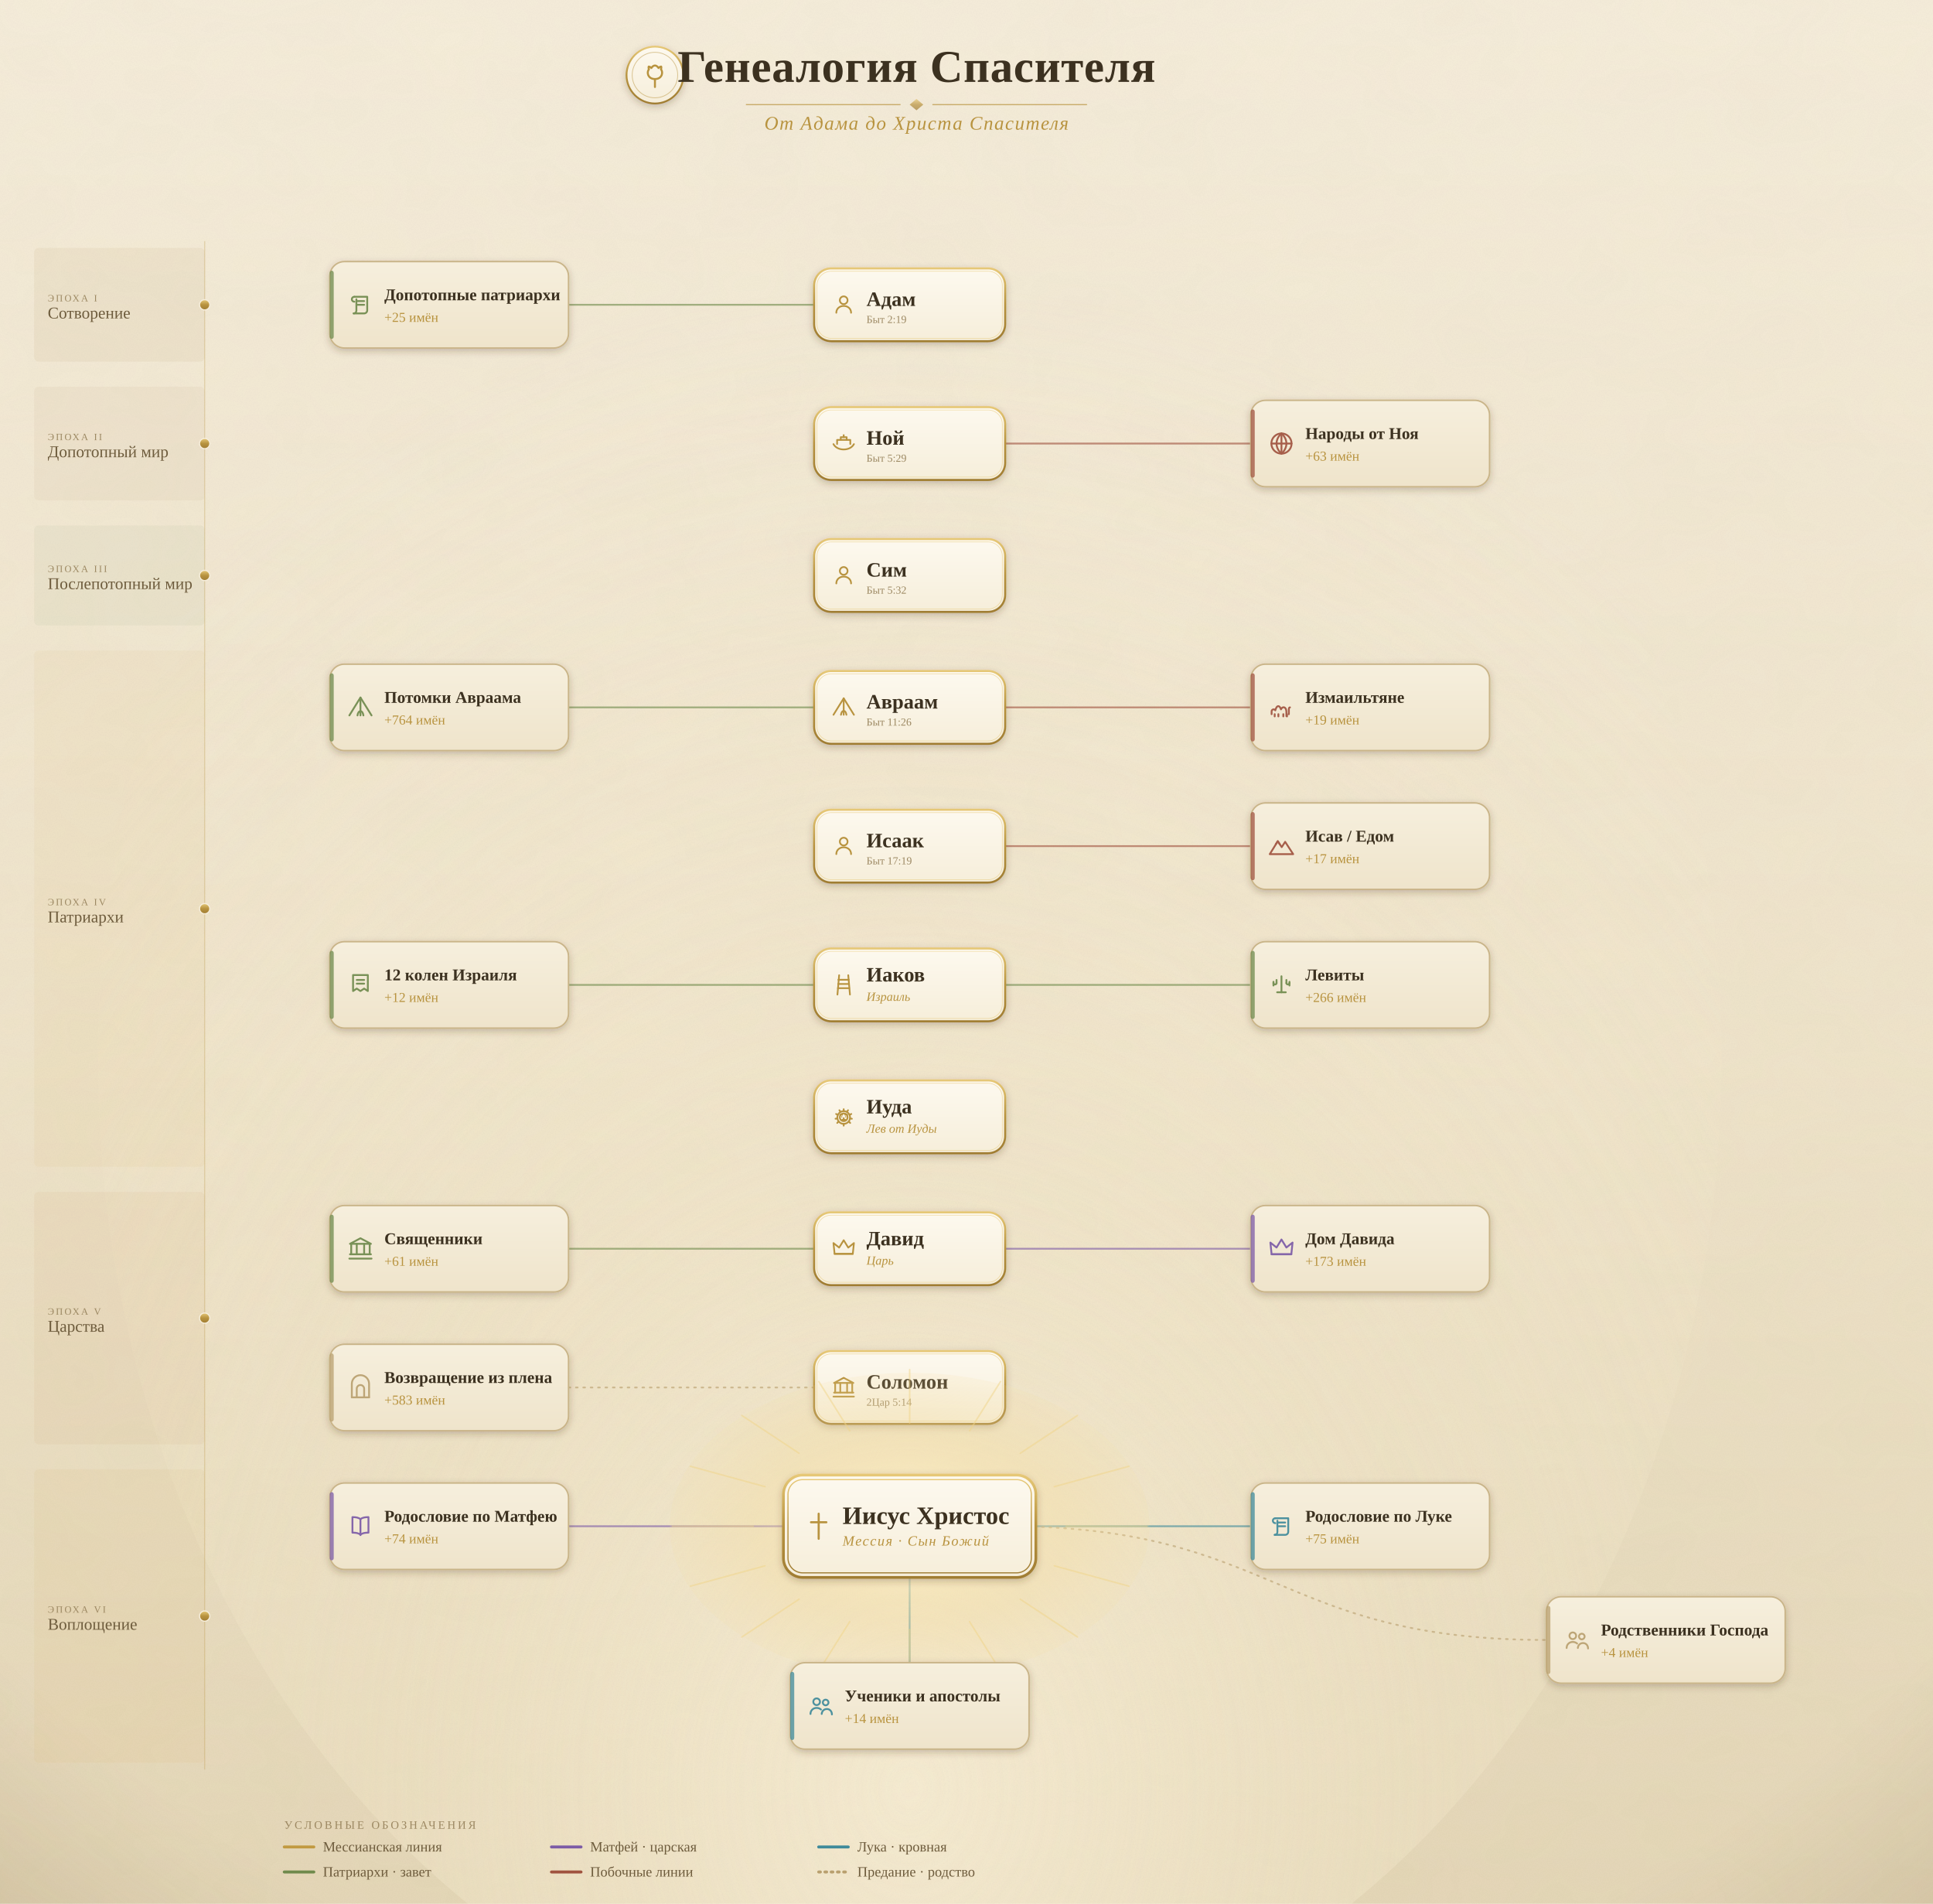
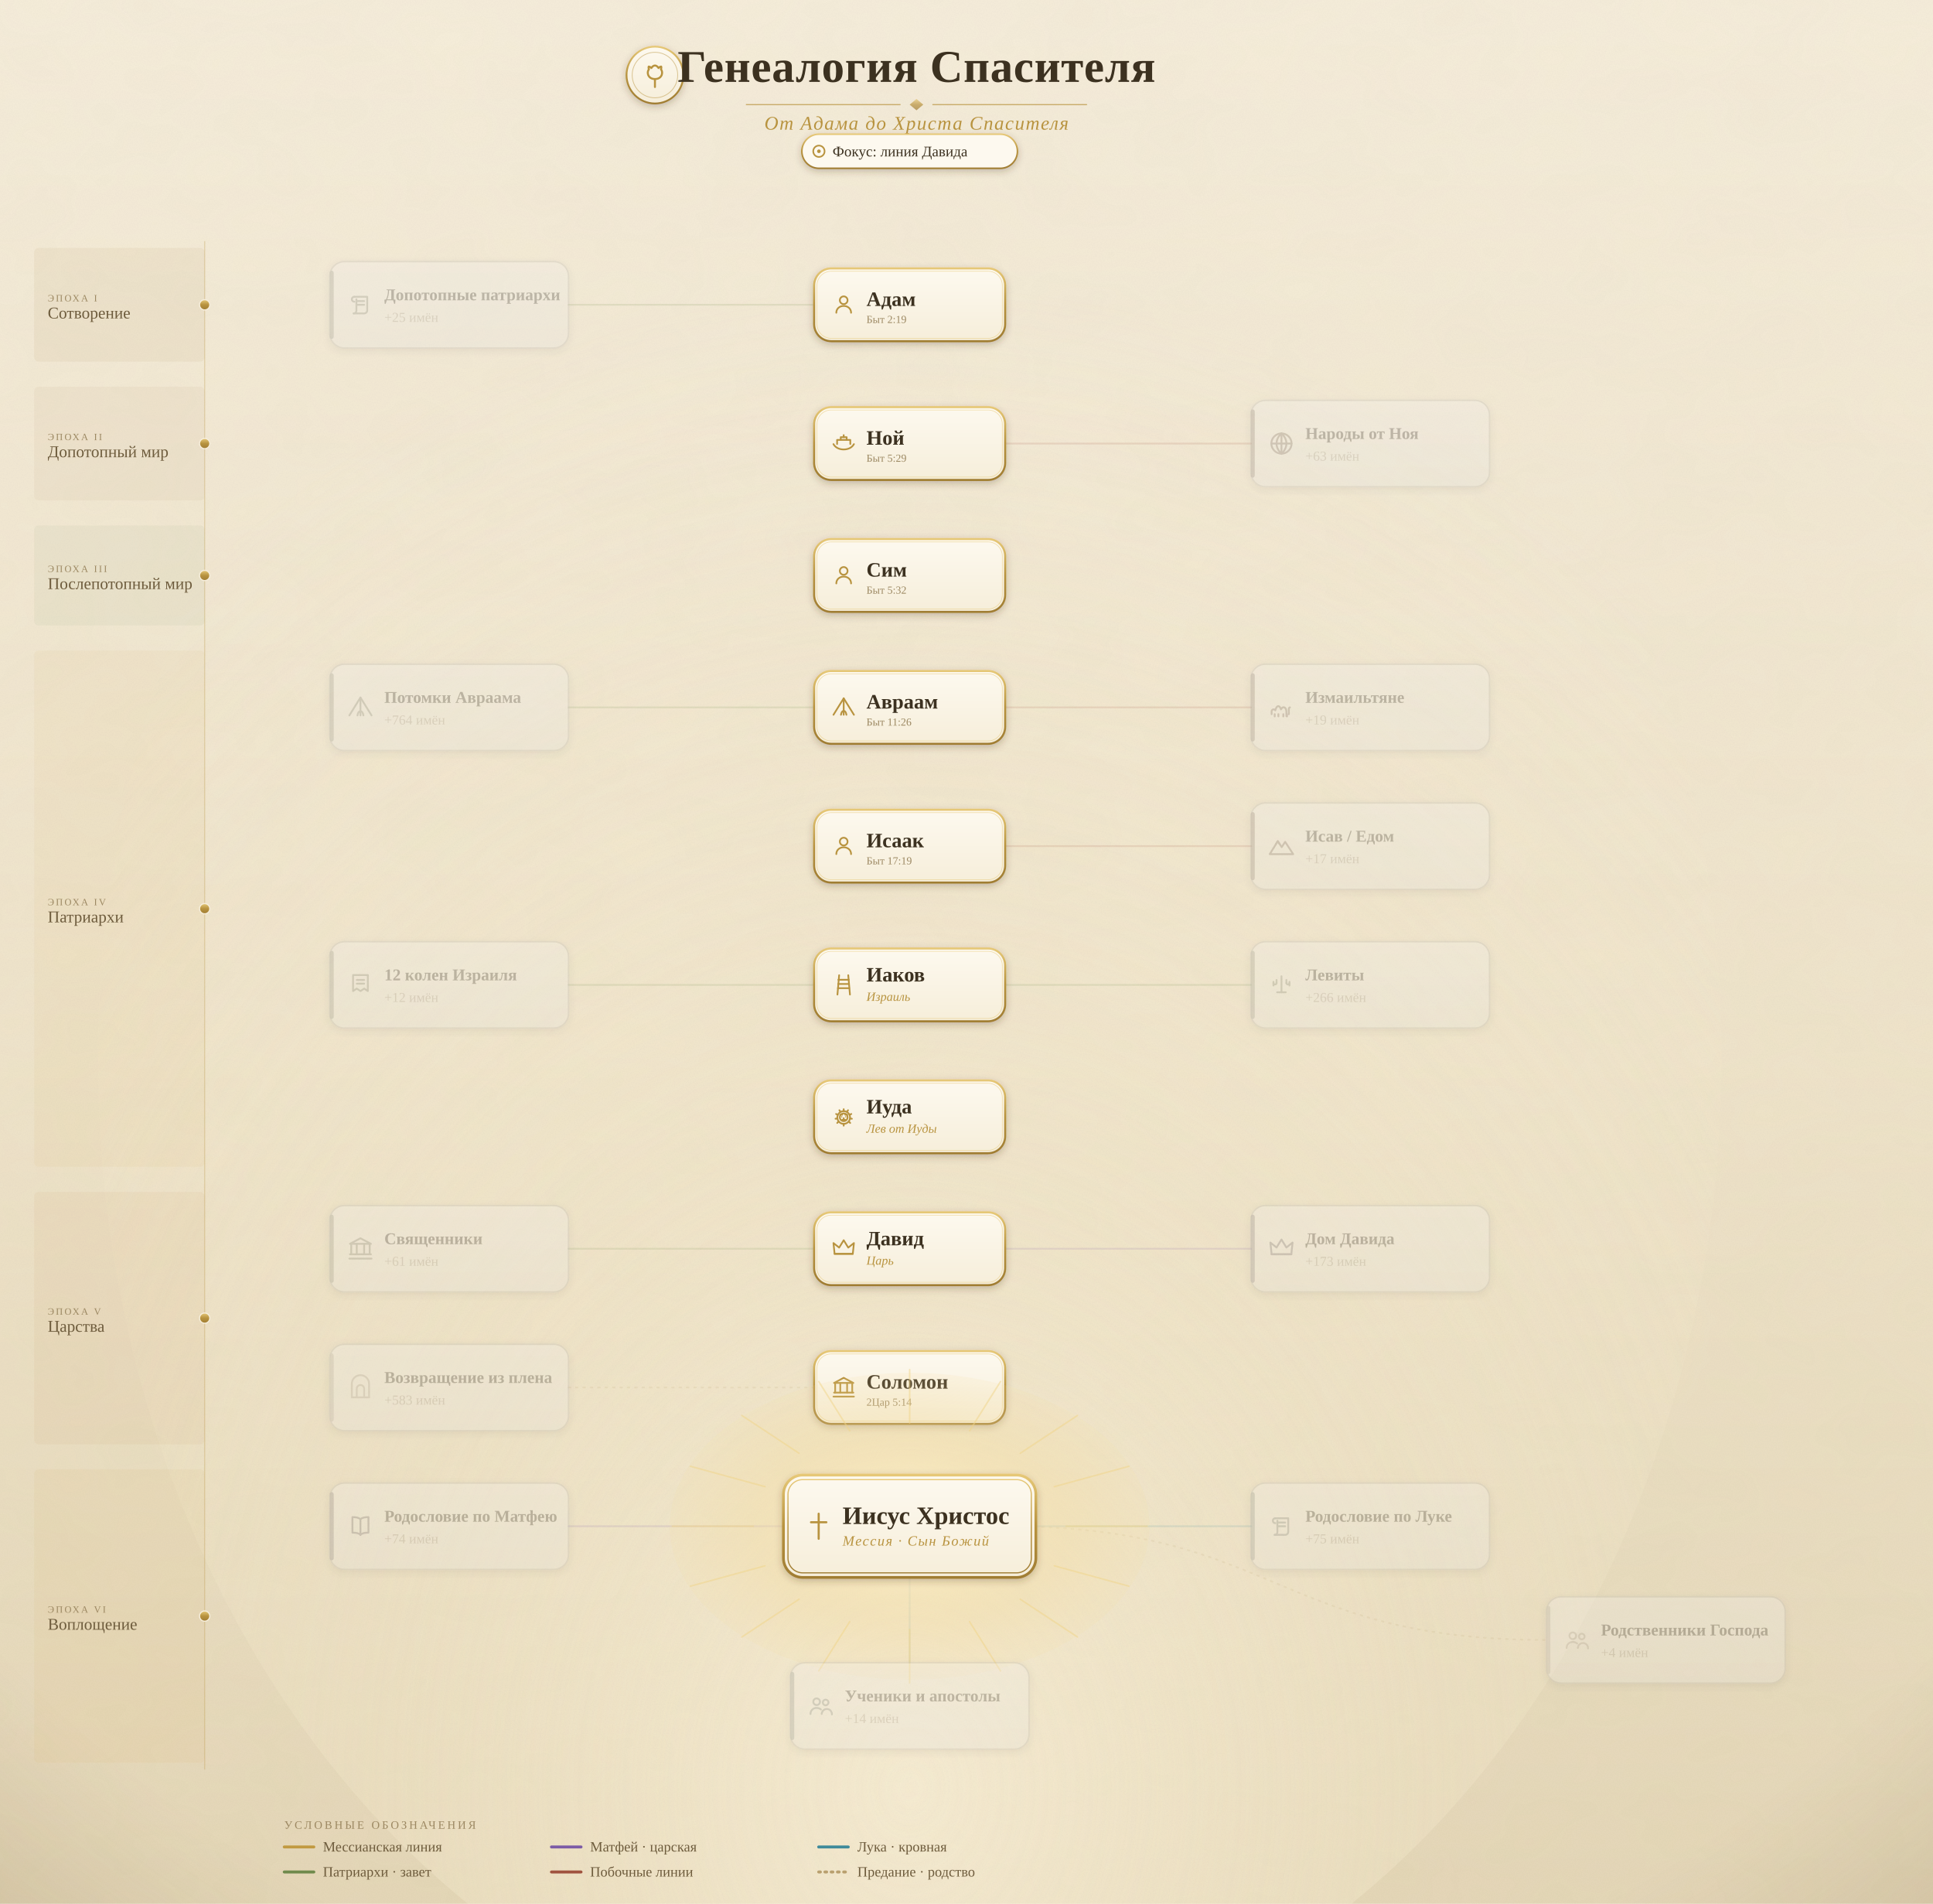
<svg xmlns="http://www.w3.org/2000/svg" viewBox="-800.0 -230.0 1700.0 1674.0" width="1700" height="1674" font-family="Georgia, 'Times New Roman', serif" role="img" aria-label="Генеалогия Спасителя — обзорная генеалогическая схема">
  <defs>
    <radialGradient id="glow" cx="50%" cy="86%" r="75%">
      <stop offset="0%" stop-color="#fff6df" stop-opacity="0.9" />
      <stop offset="42%" stop-color="#f7eccf" stop-opacity="0.45" />
      <stop offset="100%" stop-color="#f7eccf" stop-opacity="0" />
    </radialGradient>
    <linearGradient id="paperGrad" x1="0" y1="0" x2="0" y2="1">
      <stop offset="0%" stop-color="#f6eedb" />
      <stop offset="55%" stop-color="#f0e5cb" />
      <stop offset="100%" stop-color="#e6d8b8" />
    </linearGradient>
    <radialGradient id="vignette" cx="50%" cy="42%" r="78%">
      <stop offset="0%" stop-color="#6a5230" stop-opacity="0" />
      <stop offset="86%" stop-color="#6a5230" stop-opacity="0" />
      <stop offset="100%" stop-color="#6a5230" stop-opacity="0.13" />
    </radialGradient>
    <linearGradient id="goldGrad" x1="0" y1="0" x2="0" y2="1">
      <stop offset="0%" stop-color="#e6c877" />
      <stop offset="50%" stop-color="#b8933f" />
      <stop offset="100%" stop-color="#a07d33" />
    </linearGradient>
    <linearGradient id="cardGrad" x1="0" y1="0" x2="0" y2="1">
      <stop offset="0%" stop-color="#fdf9ef" />
      <stop offset="100%" stop-color="#f6eeda" />
    </linearGradient>
    <linearGradient id="megaGrad" x1="0" y1="0" x2="0" y2="1">
      <stop offset="0%" stop-color="#f6efdd" />
      <stop offset="100%" stop-color="#efe4cb" />
    </linearGradient>
    <radialGradient id="christBurst" cx="50%" cy="50%" r="60%">
      <stop offset="0%" stop-color="#fff3d0" stop-opacity="0.95" />
      <stop offset="55%" stop-color="#f4dc9e" stop-opacity="0.35" />
      <stop offset="100%" stop-color="#f4dc9e" stop-opacity="0" />
    </radialGradient>
    <filter id="paperTex" x="-5%" y="-5%" width="110%" height="110%">
      <feTurbulence type="fractalNoise" baseFrequency="0.011 0.017" numOctaves="3" seed="7" stitchTiles="stitch" result="mot" />
      <feColorMatrix in="mot" type="matrix" values="0 0 0 0 0.42  0 0 0 0 0.32  0 0 0 0 0.15  0 0 0 0.06 0" />
    </filter>
    <filter id="grain" x="0" y="0" width="100%" height="100%">
      <feTurbulence type="fractalNoise" baseFrequency="0.9" numOctaves="2" seed="11" stitchTiles="stitch" result="g" />
      <feColorMatrix in="g" type="matrix" values="0 0 0 0 0  0 0 0 0 0  0 0 0 0 0  0 0 0 0.035 0" />
    </filter>
    <filter id="cardShadow" x="-30%" y="-30%" width="160%" height="180%">
      <feDropShadow dx="0" dy="2.2" stdDeviation="3.4" flood-color="#4a3616" flood-opacity="0.26" />
    </filter>
    <filter id="goldSoft" x="-60%" y="-60%" width="220%" height="220%">
      <feGaussianBlur stdDeviation="3.2" />
    </filter>
    <filter id="desat">
      <feColorMatrix type="saturate" values="0.15" />
    </filter>
    <symbol id="ic-person" viewBox="0 0 24 24" fill="none" stroke="currentColor" stroke-width="1.5" stroke-linecap="round" stroke-linejoin="round">
      <circle cx="12" cy="8" r="3.4" />
      <path d="M5.5 19c0-3.6 2.9-6 6.5-6s6.5 2.4 6.5 6" />
    </symbol>
    <symbol id="ic-people" viewBox="0 0 24 24" fill="none" stroke="currentColor" stroke-width="1.5" stroke-linecap="round" stroke-linejoin="round">
      <circle cx="8.5" cy="8.6" r="2.7" />
      <circle cx="15.8" cy="9.2" r="2.3" />
      <path d="M3.5 18.5c0-2.9 2.2-4.9 5-4.9 1.4 0 2.6.5 3.5 1.3" />
      <path d="M12.6 18.5c.2-2.4 2-4 4.2-4 2.3 0 4.1 1.8 4.1 4.4" />
    </symbol>
    <symbol id="ic-ark" viewBox="0 0 24 24" fill="none" stroke="currentColor" stroke-width="1.5" stroke-linecap="round" stroke-linejoin="round">
      <path d="M3 12.5c1.6 3 5 4.7 9 4.7s7.4-1.7 9-4.7" />
      <path d="M6.2 12.4V8.8h11.6v3.6" />
      <path d="M9.4 8.8V6.4h5.2v2.4" />
      <path d="M12 6.4V4.6" />
    </symbol>
    <symbol id="ic-tent" viewBox="0 0 24 24" fill="none" stroke="currentColor" stroke-width="1.5" stroke-linecap="round" stroke-linejoin="round">
      <path d="M3 18.5 12 4l9 14.5" />
      <path d="M12 4v14.5" />
      <path d="M9.6 18.5c.3-2 1.1-3.4 2.4-3.4s2.1 1.4 2.4 3.4" />
    </symbol>
    <symbol id="ic-ladder" viewBox="0 0 24 24" fill="none" stroke="currentColor" stroke-width="1.5" stroke-linecap="round" stroke-linejoin="round">
      <path d="M8 3.5 6.5 20.5M16 3.5 17.5 20.5" />
      <path d="M7.3 7.5h9.1M7.1 11.2h9.5M6.9 14.9h9.9" />
    </symbol>
    <symbol id="ic-lion" viewBox="0 0 24 24" fill="none" stroke="currentColor" stroke-width="1.5" stroke-linecap="round" stroke-linejoin="round">
      <circle cx="12" cy="12.6" r="5.6" />
      <path d="M12 7v-1.7M14.9 7.6l.9-1.4M9.1 7.6l-.9-1.4M17.2 10.2l1.5-.7M6.8 10.2l-1.5-.7M17.6 13.4l1.6.3M6.4 13.4l-1.6.3M16.6 16.2l1.1 1.2M7.4 16.2l-1.1 1.2M12 18.2v1.6" />
      <circle cx="12" cy="12.4" r="3.4" />
      <path d="M8.9 10.2c.5-.5 1.2-.5 1.7 0M13.4 10.2c.5-.5 1.2-.5 1.7 0" />
      <circle cx="10.3" cy="12" r=".55" fill="currentColor" stroke="none" />
      <circle cx="13.7" cy="12" r=".55" fill="currentColor" stroke="none" />
      <path d="M12 13.2v1M10.8 14.6c.7.6 1.7.6 2.4 0" />
    </symbol>
    <symbol id="ic-crown" viewBox="0 0 24 24" fill="none" stroke="currentColor" stroke-width="1.5" stroke-linecap="round" stroke-linejoin="round">
      <path d="M4 16.5 3 7l5 4 4-6.5 4 6.5 5-4-1 9.5z" />
      <path d="M4 16.5h16" />
    </symbol>
    <symbol id="ic-cross" viewBox="0 0 24 24" fill="none" stroke="currentColor" stroke-width="1.5" stroke-linecap="round" stroke-linejoin="round">
      <path d="M12 3.2v17.6M6.6 9.2h10.8" />
    </symbol>
    <symbol id="ic-tree" viewBox="0 0 24 24" fill="none" stroke="currentColor" stroke-width="1.5" stroke-linecap="round" stroke-linejoin="round">
      <path d="M12 21v-6" />
      <path d="M12 15c-3.6 0-5.4-2.3-5.4-4.8 0-1 .4-2 .9-2.6-.3-.6-.4-1.3-.2-2 .8.1 1.5.5 2 1.1.6-1 1.6-1.9 2.7-1.9s2.1.9 2.7 1.9c.5-.6 1.2-1 2-1.1.2.7.1 1.4-.2 2 .5.6.9 1.6.9 2.6C17.4 12.7 15.6 15 12 15z" />
    </symbol>
    <symbol id="ic-scroll" viewBox="0 0 24 24" fill="none" stroke="currentColor" stroke-width="1.5" stroke-linecap="round" stroke-linejoin="round">
      <path d="M7 5.5h10.5v11a2.5 2.5 0 0 1-2.5 2.5H6.5" />
      <path d="M9.5 9h5.5M9.5 12h5.5" />
      <path d="M7 5.5A2 2 0 0 0 5 7.5 2 2 0 0 0 7 9.5M6.5 19a2.2 2.2 0 0 0 2.2-2.2V7.5" />
    </symbol>
    <symbol id="ic-book" viewBox="0 0 24 24" fill="none" stroke="currentColor" stroke-width="1.5" stroke-linecap="round" stroke-linejoin="round">
      <path d="M12 6.2v13" />
      <path d="M12 6.2C10.4 5 8.4 4.6 5.5 4.6v12.6c2.9 0 4.9.4 6.5 1.6 1.6-1.2 3.6-1.6 6.5-1.6V4.6c-2.9 0-4.9.4-6.5 1.6z" />
    </symbol>
    <symbol id="ic-temple" viewBox="0 0 24 24" fill="none" stroke="currentColor" stroke-width="1.5" stroke-linecap="round" stroke-linejoin="round">
      <path d="M3.5 8 12 3.5 20.5 8z" />
      <path d="M4.5 8v8.5M9 8v8.5M15 8v8.5M19.5 8v8.5" />
      <path d="M3 20h18M3.5 16.5h17" />
    </symbol>
    <symbol id="ic-menorah" viewBox="0 0 24 24" fill="none" stroke="currentColor" stroke-width="1.5" stroke-linecap="round" stroke-linejoin="round">
      <path d="M12 5v13" />
      <path d="M8 8v2.5M16 8v2.5M5.5 9.5v3M18.5 9.5v3" />
      <path d="M8 10.5c0 1.5-2.5 1.5-2.5 0M16 10.5c0 1.5 2.5 1.5 2.5 0" />
      <path d="M8.5 18h7" />
    </symbol>
    <symbol id="ic-camel" viewBox="0 0 24 24" fill="none" stroke="currentColor" stroke-width="1.5" stroke-linecap="round" stroke-linejoin="round">
      <path d="M4 17.5v-2.3c0-.9.7-1.6 1.6-1.6.6 0 1.1.3 1.4.8.5-1.9 1.3-3.4 2.4-3.4 1 0 1.7 1.1 2.2 2.6.5-1 1.2-1.7 2.1-1.7 1.4 0 2.3 1.6 2.3 3.8v3.4" />
      <path d="M18 17.5v-4.2c0-.7.3-1.3.9-1.3" />
      <path d="M6.5 17.5v1.8M9.5 17.5v1.8M13.5 17.5v1.8M16.5 17.5v1.8" />
    </symbol>
    <symbol id="ic-mountain" viewBox="0 0 24 24" fill="none" stroke="currentColor" stroke-width="1.5" stroke-linecap="round" stroke-linejoin="round">
      <path d="M2.5 18.5 9 8l3.2 4.8L15 8.5l6.5 10z" />
      <path d="M7.4 10.4 9 8l1.6 2.4" />
    </symbol>
    <symbol id="ic-gate" viewBox="0 0 24 24" fill="none" stroke="currentColor" stroke-width="1.5" stroke-linecap="round" stroke-linejoin="round">
      <path d="M5 20V9a7 7 0 0 1 14 0v11" />
      <path d="M5 20h14" />
      <path d="M9 20v-7a3 3 0 0 1 6 0v7" />
    </symbol>
    <symbol id="ic-tribes" viewBox="0 0 24 24" fill="none" stroke="currentColor" stroke-width="1.5" stroke-linecap="round" stroke-linejoin="round">
      <path d="M6 4h12v13l-3-2-3 2-3-2-3 2z" />
      <path d="M9 8h6M9 11h6" />
    </symbol>
    <symbol id="ic-globe" viewBox="0 0 24 24" fill="none" stroke="currentColor" stroke-width="1.5" stroke-linecap="round" stroke-linejoin="round">
      <circle cx="12" cy="12" r="8.2" />
      <path d="M3.8 12h16.4M12 3.8v16.4" />
      <path d="M12 3.8c2.6 2.3 4 5.2 4 8.2s-1.4 5.9-4 8.2c-2.6-2.3-4-5.2-4-8.2s1.4-5.9 4-8.2z" />
    </symbol>
  </defs>
  <rect x="-800.0" y="-230.0" width="1700.0" height="1674.0" fill="url(#paperGrad)" />
  <rect x="-800.0" y="-230.0" width="1700.0" height="1674.0" filter="url(#paperTex)" opacity="0.5" />
  <ellipse cx="0.0" cy="700.3" rx="714.0" ry="886.2" fill="url(#glow)" opacity="0.7" />
  <rect x="-800.0" y="-230.0" width="1700.0" height="1674.0" fill="url(#vignette)" />
  <rect x="-800.0" y="-230.0" width="1700.0" height="1674.0" filter="url(#grain)" opacity="0.6" />
  <line x1="-620.0" y1="-18.0" x2="-620.0" y2="1326.0" stroke="#b8933f" stroke-width="1" opacity="0.28" />
  <rect x="-770.0" y="-12.0" width="150" height="100.0" fill="#8B6914" opacity="0.06" rx="4" />
  <circle cx="-620.0" cy="38.0" r="4.5" fill="url(#goldGrad)" stroke="#f6eedb" stroke-width="1" />
  <text x="-758.0" y="35.0" font-size="8.5" letter-spacing="1.5" fill="#9c8862">ЭПОХА I</text>
  <text x="-758.0" y="50.0" font-size="14.5" fill="#6e5c3d">Сотворение</text>
  <rect x="-770.0" y="110.0" width="150" height="100.0" fill="#A0734A" opacity="0.06" rx="4" />
  <circle cx="-620.0" cy="160.0" r="4.5" fill="url(#goldGrad)" stroke="#f6eedb" stroke-width="1" />
  <text x="-758.0" y="157.0" font-size="8.5" letter-spacing="1.5" fill="#9c8862">ЭПОХА II</text>
  <text x="-758.0" y="172.0" font-size="14.5" fill="#6e5c3d">Допотопный мир</text>
  <rect x="-770.0" y="232.0" width="150" height="88.0" fill="#6B8E4E" opacity="0.06" rx="4" />
  <circle cx="-620.0" cy="276.0" r="4.5" fill="url(#goldGrad)" stroke="#f6eedb" stroke-width="1" />
  <text x="-758.0" y="273.0" font-size="8.5" letter-spacing="1.5" fill="#9c8862">ЭПОХА III</text>
  <text x="-758.0" y="288.0" font-size="14.5" fill="#6e5c3d">Послепотопный мир</text>
  <rect x="-770.0" y="342.0" width="150" height="454.0" fill="#C4A04A" opacity="0.06" rx="4" />
  <circle cx="-620.0" cy="569.0" r="4.5" fill="url(#goldGrad)" stroke="#f6eedb" stroke-width="1" />
  <text x="-758.0" y="566.0" font-size="8.5" letter-spacing="1.5" fill="#9c8862">ЭПОХА IV</text>
  <text x="-758.0" y="581.0" font-size="14.5" fill="#6e5c3d">Патриархи</text>
  <rect x="-770.0" y="818.0" width="150" height="222.0" fill="#B8743A" opacity="0.06" rx="4" />
  <circle cx="-620.0" cy="929.0" r="4.5" fill="url(#goldGrad)" stroke="#f6eedb" stroke-width="1" />
  <text x="-758.0" y="926.0" font-size="8.5" letter-spacing="1.5" fill="#9c8862">ЭПОХА V</text>
  <text x="-758.0" y="941.0" font-size="14.5" fill="#6e5c3d">Царства</text>
  <rect x="-770.0" y="1062.0" width="150" height="258.0" fill="#C99A3A" opacity="0.06" rx="4" />
  <circle cx="-620.0" cy="1191.0" r="4.5" fill="url(#goldGrad)" stroke="#f6eedb" stroke-width="1" />
  <text x="-758.0" y="1188.0" font-size="8.5" letter-spacing="1.5" fill="#9c8862">ЭПОХА VI</text>
  <text x="-758.0" y="1203.0" font-size="14.5" fill="#6e5c3d">Воплощение</text>
  <g transform="translate(-250.0, -190.0)">
    <circle cx="26" cy="26" r="25" fill="url(#cardGrad)" stroke="url(#goldGrad)" stroke-width="1.6" filter="url(#cardShadow)" />
    <circle cx="26" cy="26" r="20" fill="none" stroke="#b8933f" stroke-width="0.7" opacity="0.5" />
    <use href="#ic-tree" x="12.0" y="12.0" width="28" height="28" color="#b8933f" opacity="1" />
  </g>
  <text x="6.0" y="-158.0" text-anchor="middle" font-size="40" fill="#3c3120" font-weight="bold" letter-spacing="0.5">Генеалогия Спасителя</text>
  <g stroke="#b8933f" stroke-width="1" opacity="0.7">
    <line x1="-144.0" y1="-138.0" x2="-8.0" y2="-138.0" />
    <line x1="20.0" y1="-138.0" x2="156.0" y2="-138.0" />
    <path d="M6.0 -143.0 l6 5 -6 5 -6 -5z" fill="url(#goldGrad)" stroke="none" />
  </g>
  <text x="6.0" y="-116.0" text-anchor="middle" font-size="17" fill="#b8933f" font-style="italic" letter-spacing="1">От Адама до Христа Спасителя</text>
  <line x1="0.0" y1="38.0" x2="0.0" y2="1112.0" stroke="#f0d488" stroke-width="9" stroke-linecap="round" opacity="0.4" filter="url(#goldSoft)" />
  <line x1="0.0" y1="38.0" x2="0.0" y2="1112.0" stroke="url(#goldGrad)" stroke-width="3.2" stroke-linecap="round" />
-   <path d="M-84.0 38.0 C -192.0 38.0, -192.0 38.0, -300.0 38.0" fill="none" stroke="#6f8a4c" stroke-width="1.6" opacity="0.62" stroke-linecap="round" />
-   <path d="M84.0 160.0 C 192.0 160.0, 192.0 160.0, 300.0 160.0" fill="none" stroke="#a0533f" stroke-width="1.6" opacity="0.62" stroke-linecap="round" />
-   <path d="M-84.0 392.0 C -192.0 392.0, -192.0 392.0, -300.0 392.0" fill="none" stroke="#6f8a4c" stroke-width="1.6" opacity="0.62" stroke-linecap="round" />
-   <path d="M84.0 392.0 C 192.0 392.0, 192.0 392.0, 300.0 392.0" fill="none" stroke="#a0533f" stroke-width="1.6" opacity="0.62" stroke-linecap="round" />
-   <path d="M84.0 514.0 C 192.0 514.0, 192.0 514.0, 300.0 514.0" fill="none" stroke="#a0533f" stroke-width="1.6" opacity="0.62" stroke-linecap="round" />
-   <path d="M-84.0 636.0 C -192.0 636.0, -192.0 636.0, -300.0 636.0" fill="none" stroke="#6f8a4c" stroke-width="1.6" opacity="0.62" stroke-linecap="round" />
-   <path d="M84.0 636.0 C 192.0 636.0, 192.0 636.0, 300.0 636.0" fill="none" stroke="#6f8a4c" stroke-width="1.6" opacity="0.62" stroke-linecap="round" />
-   <path d="M-84.0 868.0 C -192.0 868.0, -192.0 868.0, -300.0 868.0" fill="none" stroke="#6f8a4c" stroke-width="1.6" opacity="0.62" stroke-linecap="round" />
-   <path d="M84.0 868.0 C 192.0 868.0, 192.0 868.0, 300.0 868.0" fill="none" stroke="#7c5ba6" stroke-width="1.6" opacity="0.62" stroke-linecap="round" />
-   <path d="M-84.0 990.0 C -192.0 990.0, -192.0 990.0, -300.0 990.0" fill="none" stroke="#b9a06f" stroke-width="1.6" stroke-dasharray="1.5 5" opacity="0.62" stroke-linecap="round" />
-   <path d="M-84.0 1112.0 C -192.0 1112.0, -192.0 1112.0, -300.0 1112.0" fill="none" stroke="#7c5ba6" stroke-width="1.6" opacity="0.62" stroke-linecap="round" />
-   <path d="M84.0 1112.0 C 192.0 1112.0, 192.0 1112.0, 300.0 1112.0" fill="none" stroke="#3f8a9a" stroke-width="1.6" opacity="0.62" stroke-linecap="round" />
-   <path d="M84.0 1112.0 C 322.0 1112.0, 322.0 1212.0, 560.0 1212.0" fill="none" stroke="#b9a06f" stroke-width="1.6" stroke-dasharray="1.5 5" opacity="0.62" stroke-linecap="round" />
-   <path d="M0.0 1144.0 L0.0 1232.0" fill="none" stroke="#3f8a9a" stroke-width="1.6" opacity="0.62" stroke-linecap="round" />
+   <path d="M-84.0 38.0 C -192.0 38.0, -192.0 38.0, -300.0 38.0" fill="none" stroke="#6f8a4c" stroke-width="1.6" opacity="0.14" stroke-linecap="round" />
+   <path d="M84.0 160.0 C 192.0 160.0, 192.0 160.0, 300.0 160.0" fill="none" stroke="#a0533f" stroke-width="1.6" opacity="0.14" stroke-linecap="round" />
+   <path d="M-84.0 392.0 C -192.0 392.0, -192.0 392.0, -300.0 392.0" fill="none" stroke="#6f8a4c" stroke-width="1.6" opacity="0.14" stroke-linecap="round" />
+   <path d="M84.0 392.0 C 192.0 392.0, 192.0 392.0, 300.0 392.0" fill="none" stroke="#a0533f" stroke-width="1.6" opacity="0.14" stroke-linecap="round" />
+   <path d="M84.0 514.0 C 192.0 514.0, 192.0 514.0, 300.0 514.0" fill="none" stroke="#a0533f" stroke-width="1.6" opacity="0.14" stroke-linecap="round" />
+   <path d="M-84.0 636.0 C -192.0 636.0, -192.0 636.0, -300.0 636.0" fill="none" stroke="#6f8a4c" stroke-width="1.6" opacity="0.14" stroke-linecap="round" />
+   <path d="M84.0 636.0 C 192.0 636.0, 192.0 636.0, 300.0 636.0" fill="none" stroke="#6f8a4c" stroke-width="1.6" opacity="0.14" stroke-linecap="round" />
+   <path d="M-84.0 868.0 C -192.0 868.0, -192.0 868.0, -300.0 868.0" fill="none" stroke="#6f8a4c" stroke-width="1.6" opacity="0.14" stroke-linecap="round" />
+   <path d="M84.0 868.0 C 192.0 868.0, 192.0 868.0, 300.0 868.0" fill="none" stroke="#7c5ba6" stroke-width="1.6" opacity="0.14" stroke-linecap="round" />
+   <path d="M-84.0 990.0 C -192.0 990.0, -192.0 990.0, -300.0 990.0" fill="none" stroke="#b9a06f" stroke-width="1.6" stroke-dasharray="1.5 5" opacity="0.14" stroke-linecap="round" />
+   <path d="M-84.0 1112.0 C -192.0 1112.0, -192.0 1112.0, -300.0 1112.0" fill="none" stroke="#7c5ba6" stroke-width="1.6" opacity="0.14" stroke-linecap="round" />
+   <path d="M84.0 1112.0 C 192.0 1112.0, 192.0 1112.0, 300.0 1112.0" fill="none" stroke="#3f8a9a" stroke-width="1.6" opacity="0.14" stroke-linecap="round" />
+   <path d="M84.0 1112.0 C 322.0 1112.0, 322.0 1212.0, 560.0 1212.0" fill="none" stroke="#b9a06f" stroke-width="1.6" stroke-dasharray="1.5 5" opacity="0.14" stroke-linecap="round" />
+   <path d="M0.0 1144.0 L0.0 1232.0" fill="none" stroke="#3f8a9a" stroke-width="1.6" opacity="0.14" stroke-linecap="round" />
+   <g>
+     <rect x="-94.8" y="-112.0" width="189.6" height="30" rx="15" fill="#fdf9ef" stroke="url(#goldGrad)" stroke-width="1.4" filter="url(#cardShadow)" />
+     <circle cx="-79.8" cy="-97.0" r="5" fill="none" stroke="#b8933f" stroke-width="1.4" />
+     <circle cx="-79.8" cy="-97.0" r="1.6" fill="#b8933f" />
+     <text x="-67.8" y="-92.5" font-size="13" fill="#3c3120">Фокус: линия Давида</text>
+   </g>
  <g filter="url(#cardShadow)">
    <rect x="-84.0" y="6.0" width="168.0" height="64.0" rx="15" fill="url(#cardGrad)" stroke="url(#goldGrad)" stroke-width="1.8" />
    <rect x="-81.5" y="8.5" width="163.0" height="59.0" rx="12.5" fill="none" stroke="#e6c877" stroke-width="0.6" opacity="0.55" />
  </g>
  <use href="#ic-person" x="-70.0" y="26.0" width="24" height="24" color="#b8933f" opacity="1" />
  <text x="-38.0" y="39.0" font-size="18" fill="#3c3120" font-weight="bold">Адам</text>
  <text x="-38.0" y="54.0" font-size="9.5" fill="#9c8862">Быт 2:19</text>
  <g filter="url(#cardShadow)">
    <rect x="-84.0" y="128.0" width="168.0" height="64.0" rx="15" fill="url(#cardGrad)" stroke="url(#goldGrad)" stroke-width="1.8" />
    <rect x="-81.5" y="130.5" width="163.0" height="59.0" rx="12.5" fill="none" stroke="#e6c877" stroke-width="0.6" opacity="0.55" />
  </g>
  <use href="#ic-ark" x="-70.0" y="148.0" width="24" height="24" color="#b8933f" opacity="1" />
  <text x="-38.0" y="161.0" font-size="18" fill="#3c3120" font-weight="bold">Ной</text>
  <text x="-38.0" y="176.0" font-size="9.5" fill="#9c8862">Быт 5:29</text>
  <g filter="url(#cardShadow)">
    <rect x="-84.0" y="244.0" width="168.0" height="64.0" rx="15" fill="url(#cardGrad)" stroke="url(#goldGrad)" stroke-width="1.8" />
    <rect x="-81.5" y="246.5" width="163.0" height="59.0" rx="12.5" fill="none" stroke="#e6c877" stroke-width="0.6" opacity="0.55" />
  </g>
  <use href="#ic-person" x="-70.0" y="264.0" width="24" height="24" color="#b8933f" opacity="1" />
  <text x="-38.0" y="277.0" font-size="18" fill="#3c3120" font-weight="bold">Сим</text>
  <text x="-38.0" y="292.0" font-size="9.5" fill="#9c8862">Быт 5:32</text>
  <g filter="url(#cardShadow)">
    <rect x="-84.0" y="360.0" width="168.0" height="64.0" rx="15" fill="url(#cardGrad)" stroke="url(#goldGrad)" stroke-width="1.8" />
    <rect x="-81.5" y="362.5" width="163.0" height="59.0" rx="12.5" fill="none" stroke="#e6c877" stroke-width="0.6" opacity="0.55" />
  </g>
  <use href="#ic-tent" x="-70.0" y="380.0" width="24" height="24" color="#b8933f" opacity="1" />
  <text x="-38.0" y="393.0" font-size="18" fill="#3c3120" font-weight="bold">Авраам</text>
  <text x="-38.0" y="408.0" font-size="9.5" fill="#9c8862">Быт 11:26</text>
  <g filter="url(#cardShadow)">
    <rect x="-84.0" y="482.0" width="168.0" height="64.0" rx="15" fill="url(#cardGrad)" stroke="url(#goldGrad)" stroke-width="1.8" />
    <rect x="-81.5" y="484.5" width="163.0" height="59.0" rx="12.5" fill="none" stroke="#e6c877" stroke-width="0.6" opacity="0.55" />
  </g>
  <use href="#ic-person" x="-70.0" y="502.0" width="24" height="24" color="#b8933f" opacity="1" />
  <text x="-38.0" y="515.0" font-size="18" fill="#3c3120" font-weight="bold">Исаак</text>
  <text x="-38.0" y="530.0" font-size="9.5" fill="#9c8862">Быт 17:19</text>
  <g filter="url(#cardShadow)">
    <rect x="-84.0" y="604.0" width="168.0" height="64.0" rx="15" fill="url(#cardGrad)" stroke="url(#goldGrad)" stroke-width="1.8" />
    <rect x="-81.5" y="606.5" width="163.0" height="59.0" rx="12.5" fill="none" stroke="#e6c877" stroke-width="0.6" opacity="0.55" />
  </g>
  <use href="#ic-ladder" x="-70.0" y="624.0" width="24" height="24" color="#b8933f" opacity="1" />
  <text x="-38.0" y="633.0" font-size="18" fill="#3c3120" font-weight="bold">Иаков</text>
  <text x="-38.0" y="650.0" font-size="11" fill="#b8933f" font-style="italic">Израиль</text>
  <g filter="url(#cardShadow)">
    <rect x="-84.0" y="720.0" width="168.0" height="64.0" rx="15" fill="url(#cardGrad)" stroke="url(#goldGrad)" stroke-width="1.8" />
    <rect x="-81.5" y="722.5" width="163.0" height="59.0" rx="12.5" fill="none" stroke="#e6c877" stroke-width="0.6" opacity="0.55" />
  </g>
  <use href="#ic-lion" x="-70.0" y="740.0" width="24" height="24" color="#b8933f" opacity="1" />
  <text x="-38.0" y="749.0" font-size="18" fill="#3c3120" font-weight="bold">Иуда</text>
  <text x="-38.0" y="766.0" font-size="11" fill="#b8933f" font-style="italic">Лев от Иуды</text>
  <g filter="url(#cardShadow)">
    <rect x="-84.0" y="836.0" width="168.0" height="64.0" rx="15" fill="url(#cardGrad)" stroke="url(#goldGrad)" stroke-width="1.8" />
    <rect x="-81.5" y="838.5" width="163.0" height="59.0" rx="12.5" fill="none" stroke="#e6c877" stroke-width="0.6" opacity="0.55" />
  </g>
  <use href="#ic-crown" x="-70.0" y="856.0" width="24" height="24" color="#b8933f" opacity="1" />
  <text x="-38.0" y="865.0" font-size="18" fill="#3c3120" font-weight="bold">Давид</text>
  <text x="-38.0" y="882.0" font-size="11" fill="#b8933f" font-style="italic">Царь</text>
  <g filter="url(#cardShadow)">
    <rect x="-84.0" y="958.0" width="168.0" height="64.0" rx="15" fill="url(#cardGrad)" stroke="url(#goldGrad)" stroke-width="1.8" />
    <rect x="-81.5" y="960.5" width="163.0" height="59.0" rx="12.5" fill="none" stroke="#e6c877" stroke-width="0.6" opacity="0.55" />
  </g>
  <use href="#ic-temple" x="-70.0" y="978.0" width="24" height="24" color="#b8933f" opacity="1" />
  <text x="-38.0" y="991.0" font-size="18" fill="#3c3120" font-weight="bold">Соломон</text>
  <text x="-38.0" y="1006.0" font-size="9.5" fill="#9c8862">2Цар 5:14</text>
  <ellipse cx="0.0" cy="1112.0" rx="210.9" ry="135.0" fill="url(#christBurst)" />
  <path d="M137.6 1112.0 L208.7 1112.0 M127.2 1146.8 L192.8 1164.7 M97.3 1176.2 L147.6 1209.4 M52.7 1195.9 L79.9 1239.2 M0.0 1202.8 L0.0 1249.7 M-52.7 1195.9 L-79.9 1239.2 M-97.3 1176.2 L-147.6 1209.4 M-127.2 1146.8 L-192.8 1164.7 M-137.6 1112.0 L-208.7 1112.0 M-127.2 1077.2 L-192.8 1059.3 M-97.3 1047.8 L-147.6 1014.6 M-52.7 1028.1 L-79.9 984.8 M-0.0 1021.2 L-0.0 974.3 M52.7 1028.1 L79.9 984.8 M97.3 1047.8 L147.6 1014.6 M127.2 1077.2 L192.8 1059.3" stroke="#f0d488" stroke-width="1.4" opacity="0.5" stroke-linecap="round" />
  <g filter="url(#cardShadow)">
    <rect x="-111.0" y="1067.0" width="222.0" height="90.0" rx="17" fill="url(#cardGrad)" stroke="url(#goldGrad)" stroke-width="2.4" />
    <rect x="-107.0" y="1071.0" width="214.0" height="82.0" rx="13" fill="none" stroke="url(#goldGrad)" stroke-width="1" />
  </g>
  <use href="#ic-cross" x="-95.0" y="1097.0" width="30" height="30" color="#b8933f" opacity="1" />
  <text x="-59.0" y="1110.0" font-size="22" fill="#3c3120" font-weight="bold">Иисус Христос</text>
  <text x="-59.0" y="1129.0" font-size="12.5" fill="#b8933f" font-style="italic" letter-spacing="1">Мессия · Сын Божий</text>
-   <g filter="url(#cardShadow)">
-     <rect x="-510.0" y="0.0" width="210.0" height="76.0" rx="13" fill="url(#megaGrad)" stroke="#c9b488" stroke-width="1.3" />
-   </g>
-   <rect x="-510.0" y="8.0" width="3.5" height="60.0" rx="2" fill="#6f8a4c" opacity="0.75" />
-   <use href="#ic-scroll" x="-496.0" y="25.0" width="26" height="26" color="#6f8a4c" opacity="0.92" />
-   <text x="-462.0" y="34.0" font-size="14.5" fill="#3c3120" font-weight="bold">Допотопные патриархи</text>
-   <text x="-462.0" y="53.0" font-size="12" fill="#b8933f">+25 имён</text>
-   <g filter="url(#cardShadow)">
-     <rect x="300.0" y="122.0" width="210.0" height="76.0" rx="13" fill="url(#megaGrad)" stroke="#c9b488" stroke-width="1.3" />
-   </g>
-   <rect x="300.0" y="130.0" width="3.5" height="60.0" rx="2" fill="#a0533f" opacity="0.75" />
-   <use href="#ic-globe" x="314.0" y="147.0" width="26" height="26" color="#a0533f" opacity="0.92" />
-   <text x="348.0" y="156.0" font-size="14.5" fill="#3c3120" font-weight="bold">Народы от Ноя</text>
-   <text x="348.0" y="175.0" font-size="12" fill="#b8933f">+63 имён</text>
-   <g filter="url(#cardShadow)">
-     <rect x="-510.0" y="354.0" width="210.0" height="76.0" rx="13" fill="url(#megaGrad)" stroke="#c9b488" stroke-width="1.3" />
-   </g>
-   <rect x="-510.0" y="362.0" width="3.5" height="60.0" rx="2" fill="#6f8a4c" opacity="0.75" />
-   <use href="#ic-tent" x="-496.0" y="379.0" width="26" height="26" color="#6f8a4c" opacity="0.92" />
-   <text x="-462.0" y="388.0" font-size="14.5" fill="#3c3120" font-weight="bold">Потомки Авраама</text>
-   <text x="-462.0" y="407.0" font-size="12" fill="#b8933f">+764 имён</text>
-   <g filter="url(#cardShadow)">
-     <rect x="300.0" y="354.0" width="210.0" height="76.0" rx="13" fill="url(#megaGrad)" stroke="#c9b488" stroke-width="1.3" />
-   </g>
-   <rect x="300.0" y="362.0" width="3.5" height="60.0" rx="2" fill="#a0533f" opacity="0.75" />
-   <use href="#ic-camel" x="314.0" y="379.0" width="26" height="26" color="#a0533f" opacity="0.92" />
-   <text x="348.0" y="388.0" font-size="14.5" fill="#3c3120" font-weight="bold">Измаильтяне</text>
-   <text x="348.0" y="407.0" font-size="12" fill="#b8933f">+19 имён</text>
-   <g filter="url(#cardShadow)">
-     <rect x="300.0" y="476.0" width="210.0" height="76.0" rx="13" fill="url(#megaGrad)" stroke="#c9b488" stroke-width="1.3" />
-   </g>
-   <rect x="300.0" y="484.0" width="3.5" height="60.0" rx="2" fill="#a0533f" opacity="0.75" />
-   <use href="#ic-mountain" x="314.0" y="501.0" width="26" height="26" color="#a0533f" opacity="0.92" />
-   <text x="348.0" y="510.0" font-size="14.5" fill="#3c3120" font-weight="bold">Исав / Едом</text>
-   <text x="348.0" y="529.0" font-size="12" fill="#b8933f">+17 имён</text>
-   <g filter="url(#cardShadow)">
-     <rect x="-510.0" y="598.0" width="210.0" height="76.0" rx="13" fill="url(#megaGrad)" stroke="#c9b488" stroke-width="1.3" />
-   </g>
-   <rect x="-510.0" y="606.0" width="3.5" height="60.0" rx="2" fill="#6f8a4c" opacity="0.75" />
-   <use href="#ic-tribes" x="-496.0" y="623.0" width="26" height="26" color="#6f8a4c" opacity="0.92" />
-   <text x="-462.0" y="632.0" font-size="14.5" fill="#3c3120" font-weight="bold">12 колен Израиля</text>
-   <text x="-462.0" y="651.0" font-size="12" fill="#b8933f">+12 имён</text>
-   <g filter="url(#cardShadow)">
-     <rect x="300.0" y="598.0" width="210.0" height="76.0" rx="13" fill="url(#megaGrad)" stroke="#c9b488" stroke-width="1.3" />
-   </g>
-   <rect x="300.0" y="606.0" width="3.5" height="60.0" rx="2" fill="#6f8a4c" opacity="0.75" />
-   <use href="#ic-menorah" x="314.0" y="623.0" width="26" height="26" color="#6f8a4c" opacity="0.92" />
-   <text x="348.0" y="632.0" font-size="14.5" fill="#3c3120" font-weight="bold">Левиты</text>
-   <text x="348.0" y="651.0" font-size="12" fill="#b8933f">+266 имён</text>
-   <g filter="url(#cardShadow)">
-     <rect x="-510.0" y="830.0" width="210.0" height="76.0" rx="13" fill="url(#megaGrad)" stroke="#c9b488" stroke-width="1.3" />
-   </g>
-   <rect x="-510.0" y="838.0" width="3.5" height="60.0" rx="2" fill="#6f8a4c" opacity="0.75" />
-   <use href="#ic-temple" x="-496.0" y="855.0" width="26" height="26" color="#6f8a4c" opacity="0.92" />
-   <text x="-462.0" y="864.0" font-size="14.5" fill="#3c3120" font-weight="bold">Священники</text>
-   <text x="-462.0" y="883.0" font-size="12" fill="#b8933f">+61 имён</text>
-   <g filter="url(#cardShadow)">
-     <rect x="300.0" y="830.0" width="210.0" height="76.0" rx="13" fill="url(#megaGrad)" stroke="#c9b488" stroke-width="1.3" />
-   </g>
-   <rect x="300.0" y="838.0" width="3.5" height="60.0" rx="2" fill="#7c5ba6" opacity="0.75" />
-   <use href="#ic-crown" x="314.0" y="855.0" width="26" height="26" color="#7c5ba6" opacity="0.92" />
-   <text x="348.0" y="864.0" font-size="14.5" fill="#3c3120" font-weight="bold">Дом Давида</text>
-   <text x="348.0" y="883.0" font-size="12" fill="#b8933f">+173 имён</text>
-   <g filter="url(#cardShadow)">
-     <rect x="-510.0" y="952.0" width="210.0" height="76.0" rx="13" fill="url(#megaGrad)" stroke="#c9b488" stroke-width="1.3" />
-   </g>
-   <rect x="-510.0" y="960.0" width="3.5" height="60.0" rx="2" fill="#b9a06f" opacity="0.75" />
-   <use href="#ic-gate" x="-496.0" y="977.0" width="26" height="26" color="#b9a06f" opacity="0.92" />
-   <text x="-462.0" y="986.0" font-size="14.5" fill="#3c3120" font-weight="bold">Возвращение из плена</text>
-   <text x="-462.0" y="1005.0" font-size="12" fill="#b8933f">+583 имён</text>
-   <g filter="url(#cardShadow)">
-     <rect x="-510.0" y="1074.0" width="210.0" height="76.0" rx="13" fill="url(#megaGrad)" stroke="#c9b488" stroke-width="1.3" />
-   </g>
-   <rect x="-510.0" y="1082.0" width="3.5" height="60.0" rx="2" fill="#7c5ba6" opacity="0.75" />
-   <use href="#ic-book" x="-496.0" y="1099.0" width="26" height="26" color="#7c5ba6" opacity="0.92" />
-   <text x="-462.0" y="1108.0" font-size="14.5" fill="#3c3120" font-weight="bold">Родословие по Матфею</text>
-   <text x="-462.0" y="1127.0" font-size="12" fill="#b8933f">+74 имён</text>
-   <g filter="url(#cardShadow)">
-     <rect x="300.0" y="1074.0" width="210.0" height="76.0" rx="13" fill="url(#megaGrad)" stroke="#c9b488" stroke-width="1.3" />
-   </g>
-   <rect x="300.0" y="1082.0" width="3.5" height="60.0" rx="2" fill="#3f8a9a" opacity="0.75" />
-   <use href="#ic-scroll" x="314.0" y="1099.0" width="26" height="26" color="#3f8a9a" opacity="0.92" />
-   <text x="348.0" y="1108.0" font-size="14.5" fill="#3c3120" font-weight="bold">Родословие по Луке</text>
-   <text x="348.0" y="1127.0" font-size="12" fill="#b8933f">+75 имён</text>
-   <g filter="url(#cardShadow)">
-     <rect x="560.0" y="1174.0" width="210.0" height="76.0" rx="13" fill="url(#megaGrad)" stroke="#c9b488" stroke-width="1.3" />
-   </g>
-   <rect x="560.0" y="1182.0" width="3.5" height="60.0" rx="2" fill="#b9a06f" opacity="0.75" />
-   <use href="#ic-people" x="574.0" y="1199.0" width="26" height="26" color="#b9a06f" opacity="0.92" />
-   <text x="608.0" y="1208.0" font-size="14.5" fill="#3c3120" font-weight="bold">Родственники Господа</text>
-   <text x="608.0" y="1227.0" font-size="12" fill="#b8933f">+4 имён</text>
-   <g filter="url(#cardShadow)">
-     <rect x="-105.0" y="1232.0" width="210.0" height="76.0" rx="13" fill="url(#megaGrad)" stroke="#c9b488" stroke-width="1.3" />
-   </g>
-   <rect x="-105.0" y="1240.0" width="3.5" height="60.0" rx="2" fill="#3f8a9a" opacity="0.75" />
-   <use href="#ic-people" x="-91.0" y="1257.0" width="26" height="26" color="#3f8a9a" opacity="0.92" />
-   <text x="-57.0" y="1266.0" font-size="14.5" fill="#3c3120" font-weight="bold">Ученики и апостолы</text>
-   <text x="-57.0" y="1285.0" font-size="12" fill="#b8933f">+14 имён</text>
+   <g opacity="0.28" filter="url(#desat)">
+     <g filter="url(#cardShadow)">
+       <rect x="-510.0" y="0.0" width="210.0" height="76.0" rx="13" fill="url(#megaGrad)" stroke="#c9b488" stroke-width="1.3" />
+     </g>
+     <rect x="-510.0" y="8.0" width="3.5" height="60.0" rx="2" fill="#6f8a4c" opacity="0.75" />
+     <use href="#ic-scroll" x="-496.0" y="25.0" width="26" height="26" color="#6f8a4c" opacity="0.92" />
+     <text x="-462.0" y="34.0" font-size="14.5" fill="#3c3120" font-weight="bold">Допотопные патриархи</text>
+     <text x="-462.0" y="53.0" font-size="12" fill="#b8933f">+25 имён</text>
+   </g>
+   <g opacity="0.28" filter="url(#desat)">
+     <g filter="url(#cardShadow)">
+       <rect x="300.0" y="122.0" width="210.0" height="76.0" rx="13" fill="url(#megaGrad)" stroke="#c9b488" stroke-width="1.3" />
+     </g>
+     <rect x="300.0" y="130.0" width="3.5" height="60.0" rx="2" fill="#a0533f" opacity="0.75" />
+     <use href="#ic-globe" x="314.0" y="147.0" width="26" height="26" color="#a0533f" opacity="0.92" />
+     <text x="348.0" y="156.0" font-size="14.5" fill="#3c3120" font-weight="bold">Народы от Ноя</text>
+     <text x="348.0" y="175.0" font-size="12" fill="#b8933f">+63 имён</text>
+   </g>
+   <g opacity="0.28" filter="url(#desat)">
+     <g filter="url(#cardShadow)">
+       <rect x="-510.0" y="354.0" width="210.0" height="76.0" rx="13" fill="url(#megaGrad)" stroke="#c9b488" stroke-width="1.3" />
+     </g>
+     <rect x="-510.0" y="362.0" width="3.5" height="60.0" rx="2" fill="#6f8a4c" opacity="0.75" />
+     <use href="#ic-tent" x="-496.0" y="379.0" width="26" height="26" color="#6f8a4c" opacity="0.92" />
+     <text x="-462.0" y="388.0" font-size="14.5" fill="#3c3120" font-weight="bold">Потомки Авраама</text>
+     <text x="-462.0" y="407.0" font-size="12" fill="#b8933f">+764 имён</text>
+   </g>
+   <g opacity="0.28" filter="url(#desat)">
+     <g filter="url(#cardShadow)">
+       <rect x="300.0" y="354.0" width="210.0" height="76.0" rx="13" fill="url(#megaGrad)" stroke="#c9b488" stroke-width="1.3" />
+     </g>
+     <rect x="300.0" y="362.0" width="3.5" height="60.0" rx="2" fill="#a0533f" opacity="0.75" />
+     <use href="#ic-camel" x="314.0" y="379.0" width="26" height="26" color="#a0533f" opacity="0.92" />
+     <text x="348.0" y="388.0" font-size="14.5" fill="#3c3120" font-weight="bold">Измаильтяне</text>
+     <text x="348.0" y="407.0" font-size="12" fill="#b8933f">+19 имён</text>
+   </g>
+   <g opacity="0.28" filter="url(#desat)">
+     <g filter="url(#cardShadow)">
+       <rect x="300.0" y="476.0" width="210.0" height="76.0" rx="13" fill="url(#megaGrad)" stroke="#c9b488" stroke-width="1.3" />
+     </g>
+     <rect x="300.0" y="484.0" width="3.5" height="60.0" rx="2" fill="#a0533f" opacity="0.75" />
+     <use href="#ic-mountain" x="314.0" y="501.0" width="26" height="26" color="#a0533f" opacity="0.92" />
+     <text x="348.0" y="510.0" font-size="14.5" fill="#3c3120" font-weight="bold">Исав / Едом</text>
+     <text x="348.0" y="529.0" font-size="12" fill="#b8933f">+17 имён</text>
+   </g>
+   <g opacity="0.28" filter="url(#desat)">
+     <g filter="url(#cardShadow)">
+       <rect x="-510.0" y="598.0" width="210.0" height="76.0" rx="13" fill="url(#megaGrad)" stroke="#c9b488" stroke-width="1.3" />
+     </g>
+     <rect x="-510.0" y="606.0" width="3.5" height="60.0" rx="2" fill="#6f8a4c" opacity="0.75" />
+     <use href="#ic-tribes" x="-496.0" y="623.0" width="26" height="26" color="#6f8a4c" opacity="0.92" />
+     <text x="-462.0" y="632.0" font-size="14.5" fill="#3c3120" font-weight="bold">12 колен Израиля</text>
+     <text x="-462.0" y="651.0" font-size="12" fill="#b8933f">+12 имён</text>
+   </g>
+   <g opacity="0.28" filter="url(#desat)">
+     <g filter="url(#cardShadow)">
+       <rect x="300.0" y="598.0" width="210.0" height="76.0" rx="13" fill="url(#megaGrad)" stroke="#c9b488" stroke-width="1.3" />
+     </g>
+     <rect x="300.0" y="606.0" width="3.5" height="60.0" rx="2" fill="#6f8a4c" opacity="0.75" />
+     <use href="#ic-menorah" x="314.0" y="623.0" width="26" height="26" color="#6f8a4c" opacity="0.92" />
+     <text x="348.0" y="632.0" font-size="14.5" fill="#3c3120" font-weight="bold">Левиты</text>
+     <text x="348.0" y="651.0" font-size="12" fill="#b8933f">+266 имён</text>
+   </g>
+   <g opacity="0.28" filter="url(#desat)">
+     <g filter="url(#cardShadow)">
+       <rect x="-510.0" y="830.0" width="210.0" height="76.0" rx="13" fill="url(#megaGrad)" stroke="#c9b488" stroke-width="1.3" />
+     </g>
+     <rect x="-510.0" y="838.0" width="3.5" height="60.0" rx="2" fill="#6f8a4c" opacity="0.75" />
+     <use href="#ic-temple" x="-496.0" y="855.0" width="26" height="26" color="#6f8a4c" opacity="0.92" />
+     <text x="-462.0" y="864.0" font-size="14.5" fill="#3c3120" font-weight="bold">Священники</text>
+     <text x="-462.0" y="883.0" font-size="12" fill="#b8933f">+61 имён</text>
+   </g>
+   <g opacity="0.28" filter="url(#desat)">
+     <g filter="url(#cardShadow)">
+       <rect x="300.0" y="830.0" width="210.0" height="76.0" rx="13" fill="url(#megaGrad)" stroke="#c9b488" stroke-width="1.3" />
+     </g>
+     <rect x="300.0" y="838.0" width="3.5" height="60.0" rx="2" fill="#7c5ba6" opacity="0.75" />
+     <use href="#ic-crown" x="314.0" y="855.0" width="26" height="26" color="#7c5ba6" opacity="0.92" />
+     <text x="348.0" y="864.0" font-size="14.5" fill="#3c3120" font-weight="bold">Дом Давида</text>
+     <text x="348.0" y="883.0" font-size="12" fill="#b8933f">+173 имён</text>
+   </g>
+   <g opacity="0.28" filter="url(#desat)">
+     <g filter="url(#cardShadow)">
+       <rect x="-510.0" y="952.0" width="210.0" height="76.0" rx="13" fill="url(#megaGrad)" stroke="#c9b488" stroke-width="1.3" />
+     </g>
+     <rect x="-510.0" y="960.0" width="3.5" height="60.0" rx="2" fill="#b9a06f" opacity="0.75" />
+     <use href="#ic-gate" x="-496.0" y="977.0" width="26" height="26" color="#b9a06f" opacity="0.92" />
+     <text x="-462.0" y="986.0" font-size="14.5" fill="#3c3120" font-weight="bold">Возвращение из плена</text>
+     <text x="-462.0" y="1005.0" font-size="12" fill="#b8933f">+583 имён</text>
+   </g>
+   <g opacity="0.28" filter="url(#desat)">
+     <g filter="url(#cardShadow)">
+       <rect x="-510.0" y="1074.0" width="210.0" height="76.0" rx="13" fill="url(#megaGrad)" stroke="#c9b488" stroke-width="1.3" />
+     </g>
+     <rect x="-510.0" y="1082.0" width="3.5" height="60.0" rx="2" fill="#7c5ba6" opacity="0.75" />
+     <use href="#ic-book" x="-496.0" y="1099.0" width="26" height="26" color="#7c5ba6" opacity="0.92" />
+     <text x="-462.0" y="1108.0" font-size="14.5" fill="#3c3120" font-weight="bold">Родословие по Матфею</text>
+     <text x="-462.0" y="1127.0" font-size="12" fill="#b8933f">+74 имён</text>
+   </g>
+   <g opacity="0.28" filter="url(#desat)">
+     <g filter="url(#cardShadow)">
+       <rect x="300.0" y="1074.0" width="210.0" height="76.0" rx="13" fill="url(#megaGrad)" stroke="#c9b488" stroke-width="1.3" />
+     </g>
+     <rect x="300.0" y="1082.0" width="3.5" height="60.0" rx="2" fill="#3f8a9a" opacity="0.75" />
+     <use href="#ic-scroll" x="314.0" y="1099.0" width="26" height="26" color="#3f8a9a" opacity="0.92" />
+     <text x="348.0" y="1108.0" font-size="14.5" fill="#3c3120" font-weight="bold">Родословие по Луке</text>
+     <text x="348.0" y="1127.0" font-size="12" fill="#b8933f">+75 имён</text>
+   </g>
+   <g opacity="0.28" filter="url(#desat)">
+     <g filter="url(#cardShadow)">
+       <rect x="560.0" y="1174.0" width="210.0" height="76.0" rx="13" fill="url(#megaGrad)" stroke="#c9b488" stroke-width="1.3" />
+     </g>
+     <rect x="560.0" y="1182.0" width="3.5" height="60.0" rx="2" fill="#b9a06f" opacity="0.75" />
+     <use href="#ic-people" x="574.0" y="1199.0" width="26" height="26" color="#b9a06f" opacity="0.92" />
+     <text x="608.0" y="1208.0" font-size="14.5" fill="#3c3120" font-weight="bold">Родственники Господа</text>
+     <text x="608.0" y="1227.0" font-size="12" fill="#b8933f">+4 имён</text>
+   </g>
+   <g opacity="0.28" filter="url(#desat)">
+     <g filter="url(#cardShadow)">
+       <rect x="-105.0" y="1232.0" width="210.0" height="76.0" rx="13" fill="url(#megaGrad)" stroke="#c9b488" stroke-width="1.3" />
+     </g>
+     <rect x="-105.0" y="1240.0" width="3.5" height="60.0" rx="2" fill="#3f8a9a" opacity="0.75" />
+     <use href="#ic-people" x="-91.0" y="1257.0" width="26" height="26" color="#3f8a9a" opacity="0.92" />
+     <text x="-57.0" y="1266.0" font-size="14.5" fill="#3c3120" font-weight="bold">Ученики и апостолы</text>
+     <text x="-57.0" y="1285.0" font-size="12" fill="#b8933f">+14 имён</text>
+   </g>
  <text x="-550.0" y="1378.0" font-size="10" letter-spacing="2" fill="#9c8862">УСЛОВНЫЕ ОБОЗНАЧЕНИЯ</text>
  <line x1="-550.0" y1="1394.0" x2="-524.0" y2="1394.0" stroke="#c19a41" stroke-width="2.6" stroke-linecap="round" />
  <text x="-516.0" y="1398.0" font-size="12.5" fill="#6e5c3d">Мессианская линия</text>
  <line x1="-315.0" y1="1394.0" x2="-289.0" y2="1394.0" stroke="#7c5ba6" stroke-width="2.6" stroke-linecap="round" />
  <text x="-281.0" y="1398.0" font-size="12.5" fill="#6e5c3d">Матфей · царская</text>
  <line x1="-80.0" y1="1394.0" x2="-54.0" y2="1394.0" stroke="#3f8a9a" stroke-width="2.6" stroke-linecap="round" />
  <text x="-46.0" y="1398.0" font-size="12.5" fill="#6e5c3d">Лука · кровная</text>
  <line x1="-550.0" y1="1416.0" x2="-524.0" y2="1416.0" stroke="#6f8a4c" stroke-width="2.6" stroke-linecap="round" />
  <text x="-516.0" y="1420.0" font-size="12.5" fill="#6e5c3d">Патриархи · завет</text>
  <line x1="-315.0" y1="1416.0" x2="-289.0" y2="1416.0" stroke="#a0533f" stroke-width="2.6" stroke-linecap="round" />
  <text x="-281.0" y="1420.0" font-size="12.5" fill="#6e5c3d">Побочные линии</text>
  <line x1="-80.0" y1="1416.0" x2="-54.0" y2="1416.0" stroke="#b9a06f" stroke-width="2.6" stroke-dasharray="1.5 4" stroke-linecap="round" />
  <text x="-46.0" y="1420.0" font-size="12.5" fill="#6e5c3d">Предание · родство</text>
</svg>
